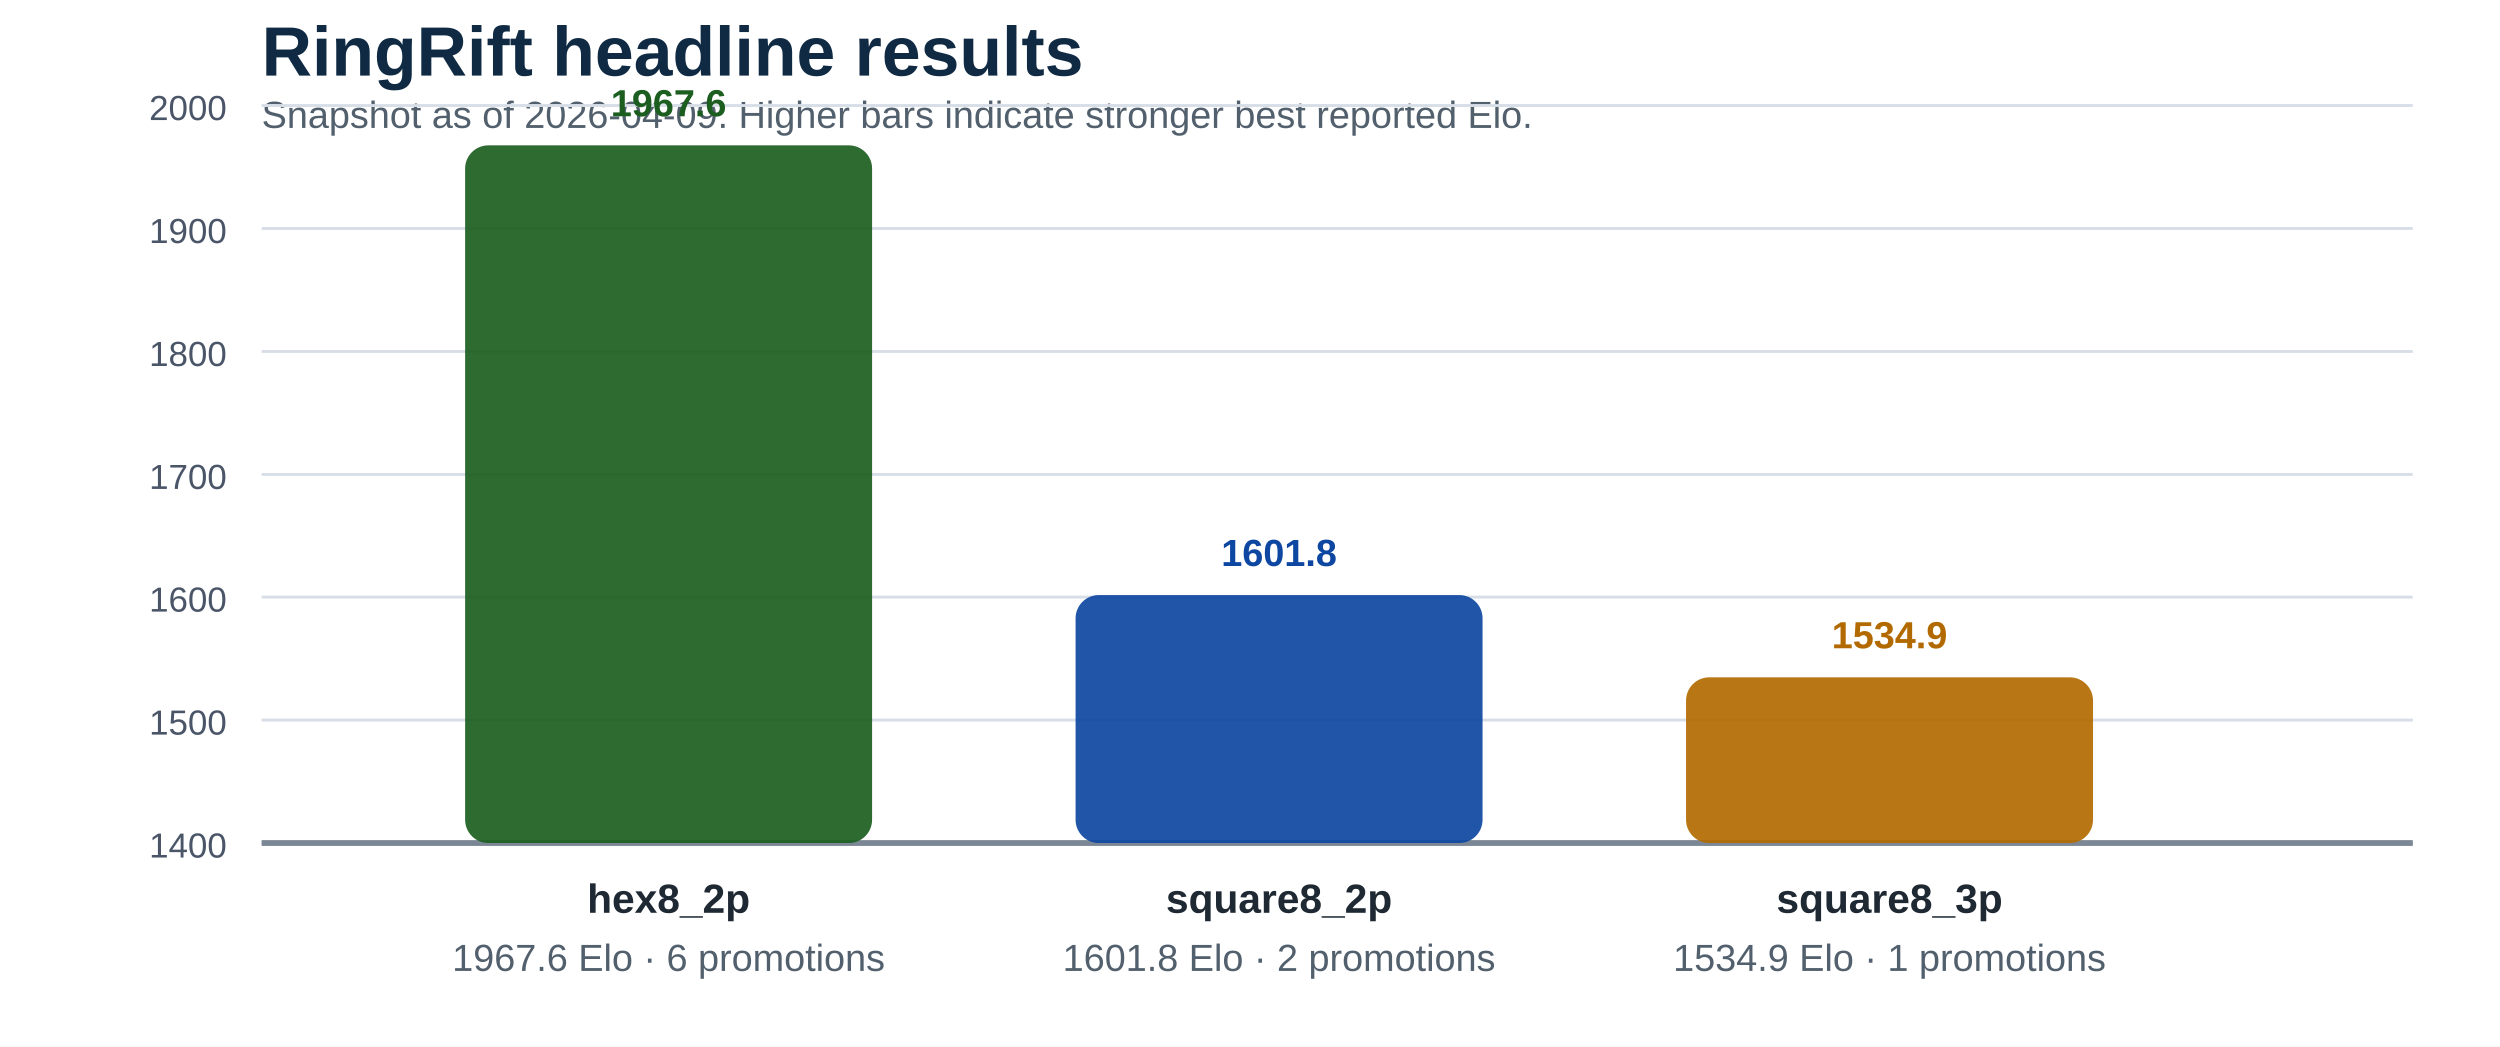
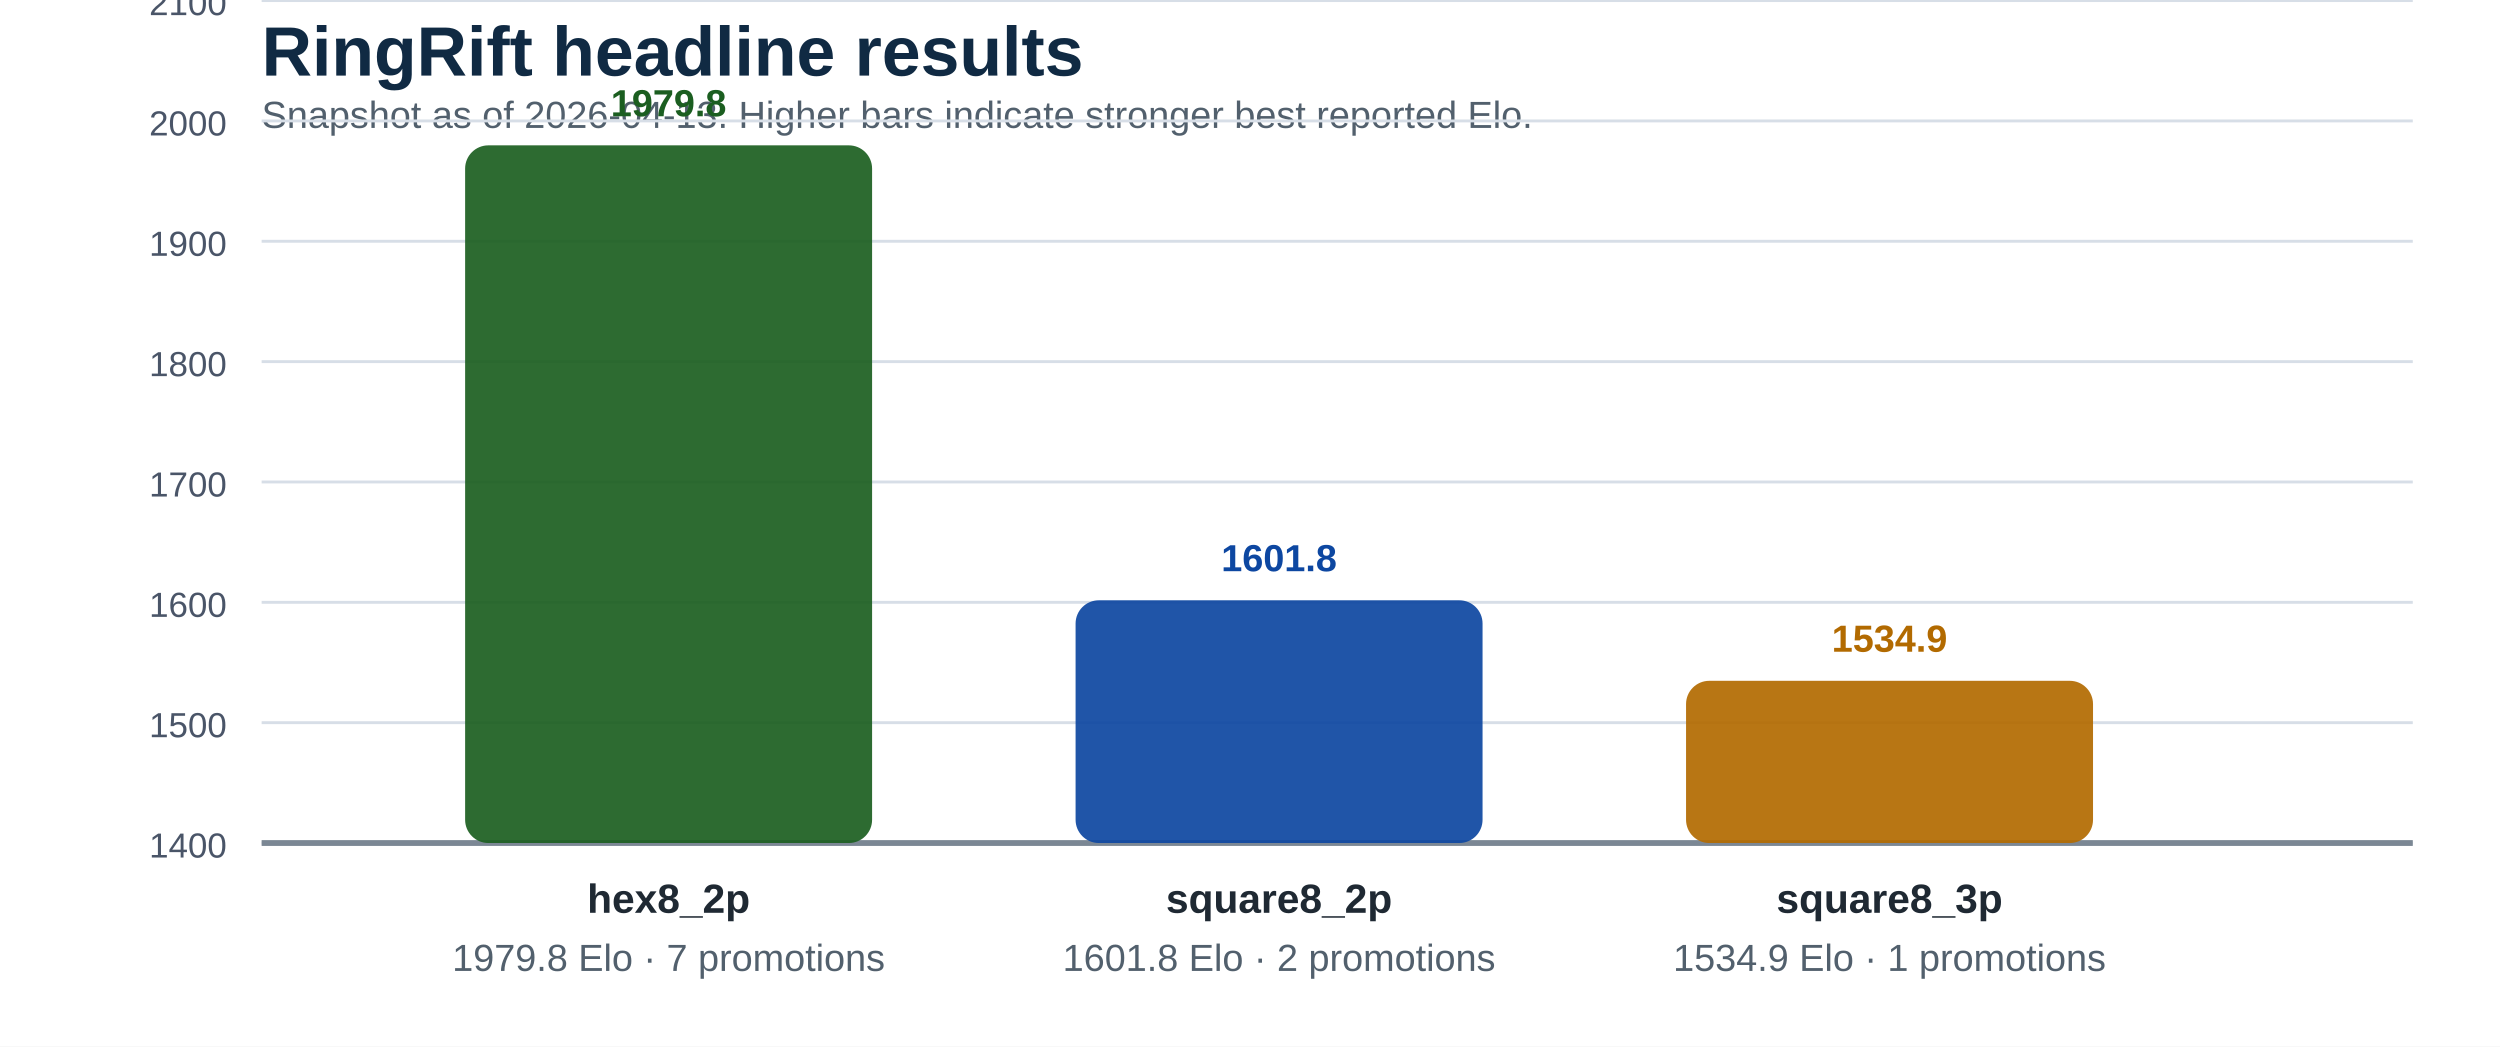
<svg xmlns="http://www.w3.org/2000/svg" width="860" height="360" viewBox="0 0 860 360">
  <rect width="100%" height="100%" fill="#ffffff" />
  <text x="90" y="26" font-family="Arial, sans-serif" font-size="24" font-weight="700" fill="#102a43">
    RingRift headline results
  </text>
  <text x="90" y="44" font-family="Arial, sans-serif" font-size="13" fill="#52606d">
-     Snapshot as of 2026-04-09. Higher bars indicate stronger best reported Elo.
+     Snapshot as of 2026-04-13. Higher bars indicate stronger best reported Elo.
  </text>
  <line x1="90" y1="290.0" x2="830" y2="290.0" stroke="#d7dee7" stroke-width="1" />
  <text x="78" y="295.0" text-anchor="end" font-family="Arial, sans-serif" font-size="12" fill="#4a5568">1400</text>
-   <line x1="90" y1="247.7" x2="830" y2="247.7" stroke="#d7dee7" stroke-width="1" />
-   <text x="78" y="252.7" text-anchor="end" font-family="Arial, sans-serif" font-size="12" fill="#4a5568">1500</text>
-   <line x1="90" y1="205.4" x2="830" y2="205.4" stroke="#d7dee7" stroke-width="1" />
-   <text x="78" y="210.4" text-anchor="end" font-family="Arial, sans-serif" font-size="12" fill="#4a5568">1600</text>
-   <line x1="90" y1="163.2" x2="830" y2="163.2" stroke="#d7dee7" stroke-width="1" />
-   <text x="78" y="168.2" text-anchor="end" font-family="Arial, sans-serif" font-size="12" fill="#4a5568">1700</text>
-   <line x1="90" y1="120.9" x2="830" y2="120.9" stroke="#d7dee7" stroke-width="1" />
-   <text x="78" y="125.9" text-anchor="end" font-family="Arial, sans-serif" font-size="12" fill="#4a5568">1800</text>
-   <line x1="90" y1="78.6" x2="830" y2="78.6" stroke="#d7dee7" stroke-width="1" />
-   <text x="78" y="83.6" text-anchor="end" font-family="Arial, sans-serif" font-size="12" fill="#4a5568">1900</text>
-   <line x1="90" y1="36.3" x2="830" y2="36.3" stroke="#d7dee7" stroke-width="1" />
-   <text x="78" y="41.3" text-anchor="end" font-family="Arial, sans-serif" font-size="12" fill="#4a5568">2000</text>
-   <line x1="90" y1="-6.0" x2="830" y2="-6.0" stroke="#d7dee7" stroke-width="1" />
-   <text x="78" y="-1.0" text-anchor="end" font-family="Arial, sans-serif" font-size="12" fill="#4a5568">2100</text>
+   <line x1="90" y1="248.6" x2="830" y2="248.6" stroke="#d7dee7" stroke-width="1" />
+   <text x="78" y="253.6" text-anchor="end" font-family="Arial, sans-serif" font-size="12" fill="#4a5568">1500</text>
+   <line x1="90" y1="207.2" x2="830" y2="207.2" stroke="#d7dee7" stroke-width="1" />
+   <text x="78" y="212.2" text-anchor="end" font-family="Arial, sans-serif" font-size="12" fill="#4a5568">1600</text>
+   <line x1="90" y1="165.8" x2="830" y2="165.8" stroke="#d7dee7" stroke-width="1" />
+   <text x="78" y="170.8" text-anchor="end" font-family="Arial, sans-serif" font-size="12" fill="#4a5568">1700</text>
+   <line x1="90" y1="124.4" x2="830" y2="124.4" stroke="#d7dee7" stroke-width="1" />
+   <text x="78" y="129.4" text-anchor="end" font-family="Arial, sans-serif" font-size="12" fill="#4a5568">1800</text>
+   <line x1="90" y1="83.0" x2="830" y2="83.0" stroke="#d7dee7" stroke-width="1" />
+   <text x="78" y="88.0" text-anchor="end" font-family="Arial, sans-serif" font-size="12" fill="#4a5568">1900</text>
+   <line x1="90" y1="41.6" x2="830" y2="41.6" stroke="#d7dee7" stroke-width="1" />
+   <text x="78" y="46.6" text-anchor="end" font-family="Arial, sans-serif" font-size="12" fill="#4a5568">2000</text>
+   <line x1="90" y1="0.2" x2="830" y2="0.2" stroke="#d7dee7" stroke-width="1" />
+   <text x="78" y="5.2" text-anchor="end" font-family="Arial, sans-serif" font-size="12" fill="#4a5568">2100</text>
  <line x1="90" y1="290.0" x2="830" y2="290.0" stroke="#7b8794" stroke-width="2" />
  <rect x="160" y="50.0" width="140" height="240.0" rx="8" fill="#1b5e20" opacity="0.92" />
-   <rect x="370" y="204.7" width="140" height="85.3" rx="8" fill="#0d47a1" opacity="0.92" />
-   <rect x="580" y="233.0" width="140" height="57.0" rx="8" fill="#b26a00" opacity="0.92" />
+   <rect x="370" y="206.5" width="140" height="83.5" rx="8" fill="#0d47a1" opacity="0.92" />
+   <rect x="580" y="234.2" width="140" height="55.8" rx="8" fill="#b26a00" opacity="0.92" />
  <text x="230.0" y="314" text-anchor="middle" font-family="Arial, sans-serif" font-size="14" font-weight="700" fill="#1f2933">hex8_2p</text>
-   <text x="230.0" y="334" text-anchor="middle" font-family="Arial, sans-serif" font-size="13" fill="#52606d">1967.6 Elo · 6 promotions</text>
-   <text x="230.0" y="40.0" text-anchor="middle" font-family="Arial, sans-serif" font-size="13" font-weight="700" fill="#1b5e20">1967.6</text>
+   <text x="230.0" y="334" text-anchor="middle" font-family="Arial, sans-serif" font-size="13" fill="#52606d">1979.8 Elo · 7 promotions</text>
+   <text x="230.0" y="40.0" text-anchor="middle" font-family="Arial, sans-serif" font-size="13" font-weight="700" fill="#1b5e20">1979.8</text>
  <text x="440.0" y="314" text-anchor="middle" font-family="Arial, sans-serif" font-size="14" font-weight="700" fill="#1f2933">square8_2p</text>
  <text x="440.0" y="334" text-anchor="middle" font-family="Arial, sans-serif" font-size="13" fill="#52606d">1601.8 Elo · 2 promotions</text>
-   <text x="440.0" y="194.7" text-anchor="middle" font-family="Arial, sans-serif" font-size="13" font-weight="700" fill="#0d47a1">1601.8</text>
+   <text x="440.0" y="196.5" text-anchor="middle" font-family="Arial, sans-serif" font-size="13" font-weight="700" fill="#0d47a1">1601.8</text>
  <text x="650.0" y="314" text-anchor="middle" font-family="Arial, sans-serif" font-size="14" font-weight="700" fill="#1f2933">square8_3p</text>
  <text x="650.0" y="334" text-anchor="middle" font-family="Arial, sans-serif" font-size="13" fill="#52606d">1534.9 Elo · 1 promotions</text>
-   <text x="650.0" y="223.0" text-anchor="middle" font-family="Arial, sans-serif" font-size="13" font-weight="700" fill="#b26a00">1534.9</text>
+   <text x="650.0" y="224.2" text-anchor="middle" font-family="Arial, sans-serif" font-size="13" font-weight="700" fill="#b26a00">1534.9</text>
</svg>
